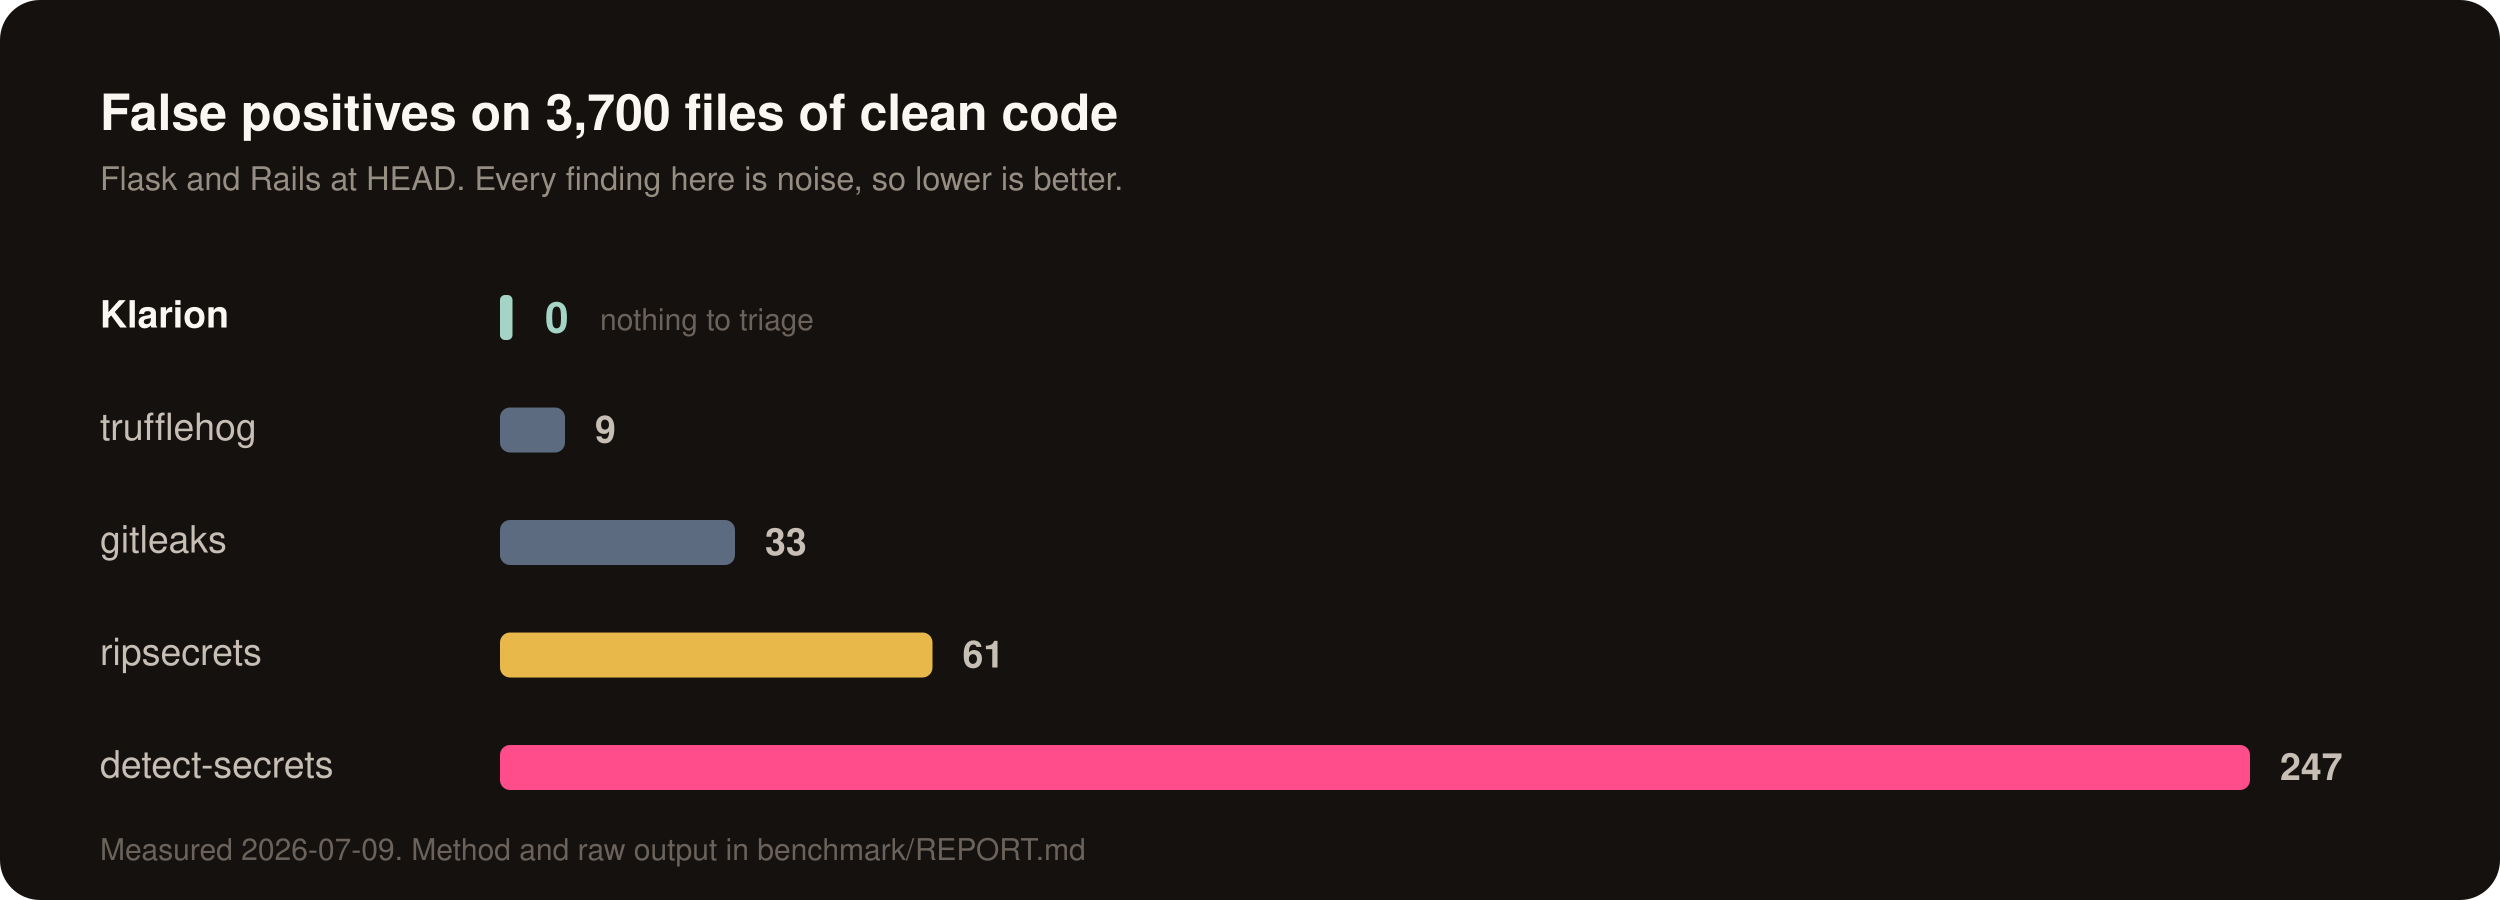
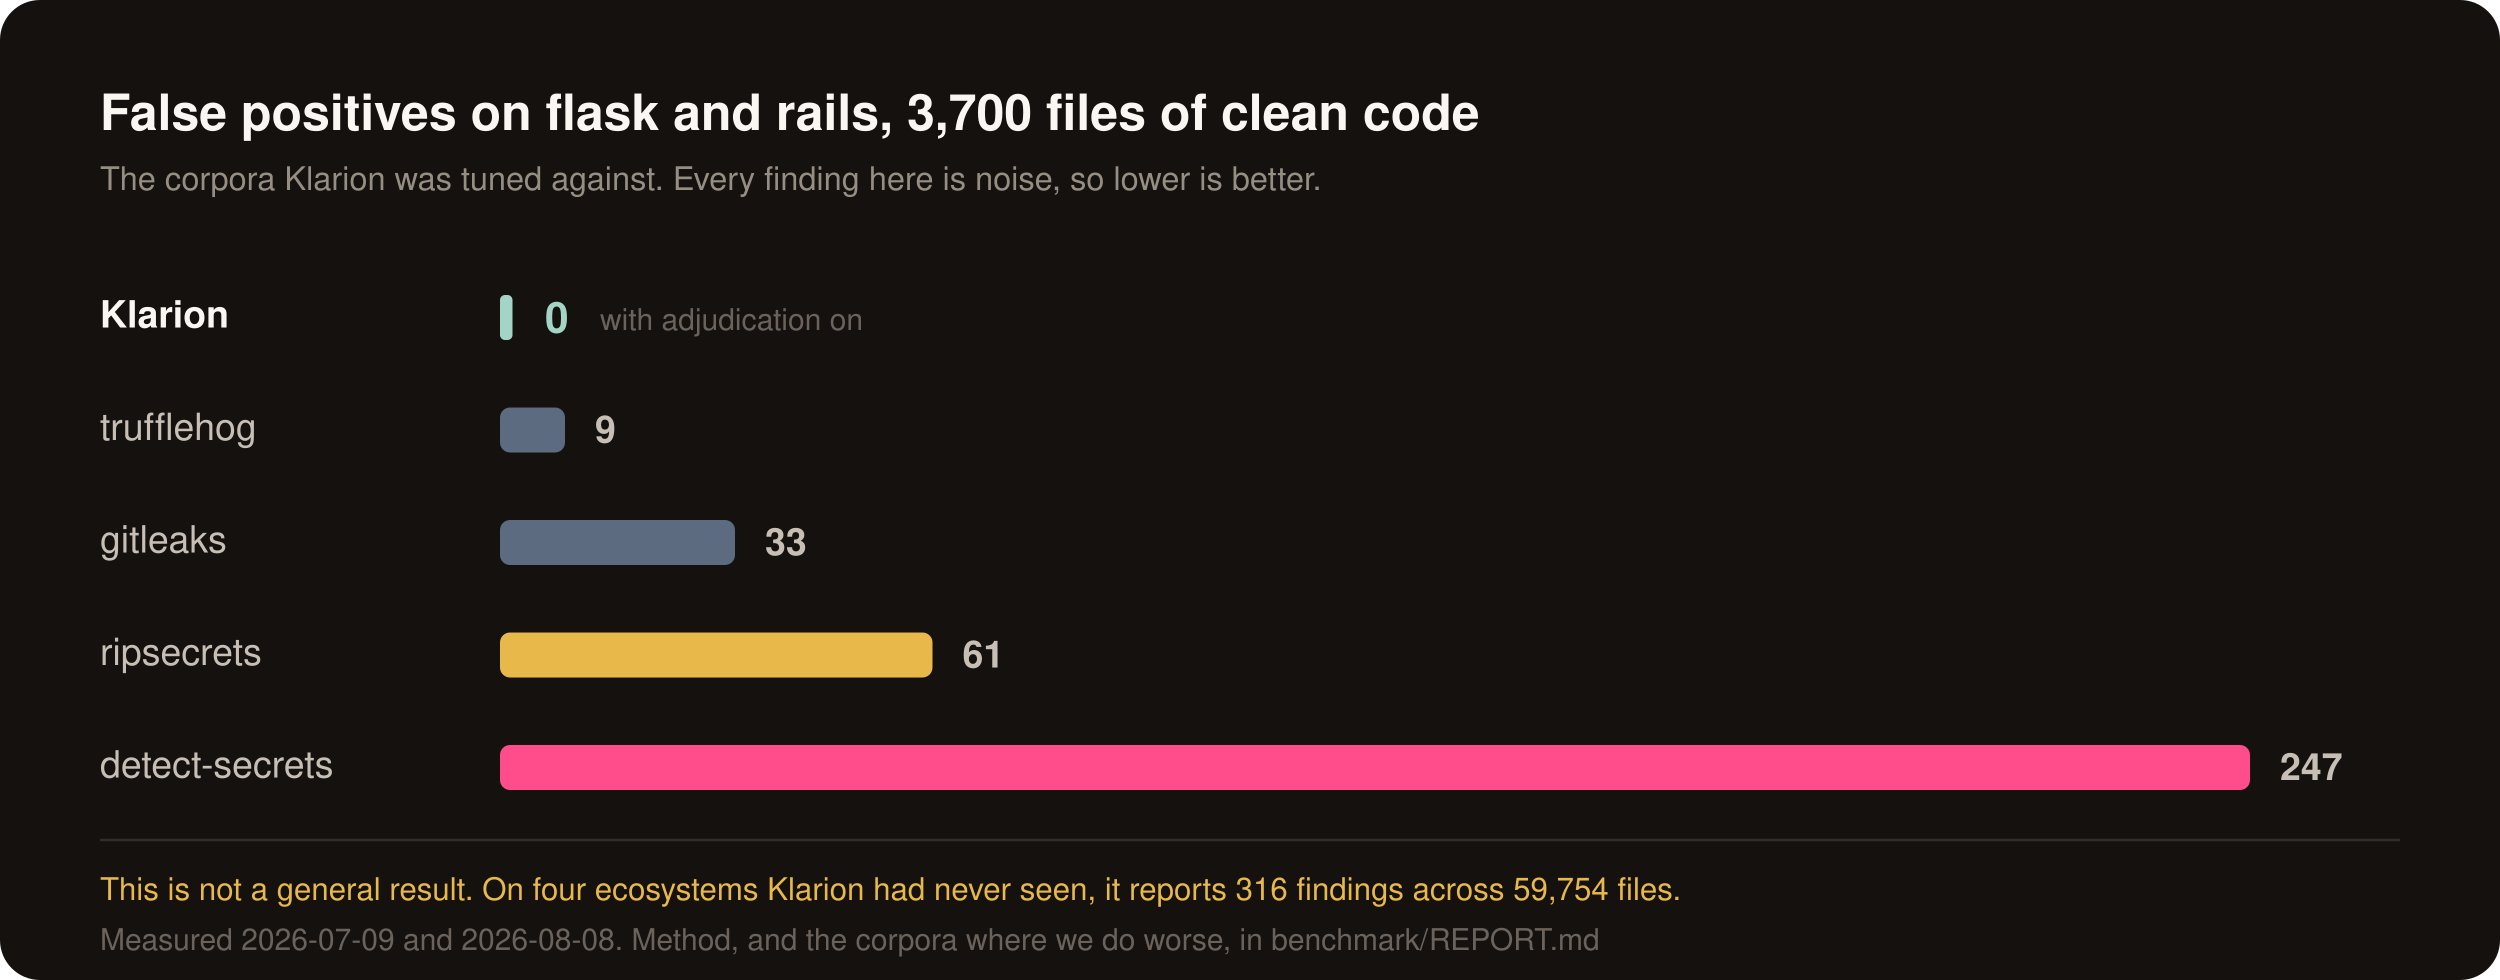
- <svg xmlns="http://www.w3.org/2000/svg" viewBox="0 0 1000 360" width="1000" height="360" role="img" aria-label="False positives on 3,700 files of clean code. Klarion 0, trufflehog 9, gitleaks 33, ripsecrets 61, detect-secrets 247.">
-   <rect width="1000" height="360" rx="16" fill="#14110f" />
-   <text x="40" y="52" font-family="Helvetica, Arial, sans-serif" font-size="20" font-weight="600" fill="#faf7f2">False positives on 3,700 files of clean code</text>
-   <text x="40" y="76" font-family="Helvetica, Arial, sans-serif" font-size="13" fill="#968d83">Flask and Rails at HEAD. Every finding here is noise, so lower is better.</text>
+ <svg xmlns="http://www.w3.org/2000/svg" viewBox="0 0 1000 392" width="1000" height="392" role="img" aria-label="False positives on flask and rails, the corpora Klarion was tuned against. Klarion 0, trufflehog 9, gitleaks 33, ripsecrets 61, detect-secrets 247. On four ecosystems Klarion had never seen it reports 316 findings across 59,754 files, not zero.">
+   <rect width="1000" height="392" rx="16" fill="#14110f" />
+   <text x="40" y="52" font-family="Helvetica, Arial, sans-serif" font-size="20" font-weight="600" fill="#faf7f2">False positives on flask and rails, 3,700 files of clean code</text>
+   <text x="40" y="76" font-family="Helvetica, Arial, sans-serif" font-size="13" fill="#968d83">The corpora Klarion was tuned against. Every finding here is noise, so lower is better.</text>
  <text x="40" y="131" font-family="Helvetica, Arial, sans-serif" font-size="15" font-weight="700" fill="#faf7f2">Klarion</text>
  <rect x="200" y="118" width="5" height="18" rx="2" fill="#a4d4c5" />
  <text x="218" y="133" font-family="Helvetica, Arial, sans-serif" font-size="17" font-weight="700" fill="#a4d4c5">0</text>
-   <text x="240" y="132" font-family="Helvetica, Arial, sans-serif" font-size="12" fill="#6b635b">nothing to triage</text>
+   <text x="240" y="132" font-family="Helvetica, Arial, sans-serif" font-size="12" fill="#6b635b">with adjudication on</text>
  <text x="40" y="176" font-family="Helvetica, Arial, sans-serif" font-size="15" fill="#c7bfb5">trufflehog</text>
  <rect x="200" y="163" width="26" height="18" rx="4" fill="#5c6b7f" />
  <text x="238" y="177" font-family="Helvetica, Arial, sans-serif" font-size="15" font-weight="600" fill="#c7bfb5">9</text>
  <text x="40" y="221" font-family="Helvetica, Arial, sans-serif" font-size="15" fill="#c7bfb5">gitleaks</text>
  <rect x="200" y="208" width="94" height="18" rx="4" fill="#5c6b7f" />
  <text x="306" y="222" font-family="Helvetica, Arial, sans-serif" font-size="15" font-weight="600" fill="#c7bfb5">33</text>
  <text x="40" y="266" font-family="Helvetica, Arial, sans-serif" font-size="15" fill="#c7bfb5">ripsecrets</text>
  <rect x="200" y="253" width="173" height="18" rx="4" fill="#e8b94a" />
  <text x="385" y="267" font-family="Helvetica, Arial, sans-serif" font-size="15" font-weight="600" fill="#c7bfb5">61</text>
  <text x="40" y="311" font-family="Helvetica, Arial, sans-serif" font-size="15" fill="#c7bfb5">detect-secrets</text>
  <rect x="200" y="298" width="700" height="18" rx="4" fill="#ff4d8b" />
  <text x="912" y="312" font-family="Helvetica, Arial, sans-serif" font-size="15" font-weight="600" fill="#c7bfb5">247</text>
-   <text x="40" y="344" font-family="Helvetica, Arial, sans-serif" font-size="12" fill="#6b635b">Measured 2026-07-09. Method and raw output in benchmark/REPORT.md</text>
+   <line x1="40" y1="336" x2="960" y2="336" stroke="#332d28" stroke-width="1" />
+   <text x="40" y="360" font-family="Helvetica, Arial, sans-serif" font-size="12.5" fill="#e8b94a">This is not a general result. On four ecosystems Klarion had never seen, it reports 316 findings across 59,754 files.</text>
+   <text x="40" y="380" font-family="Helvetica, Arial, sans-serif" font-size="12" fill="#6b635b">Measured 2026-07-09 and 2026-08-08. Method, and the corpora where we do worse, in benchmark/REPORT.md</text>
</svg>
